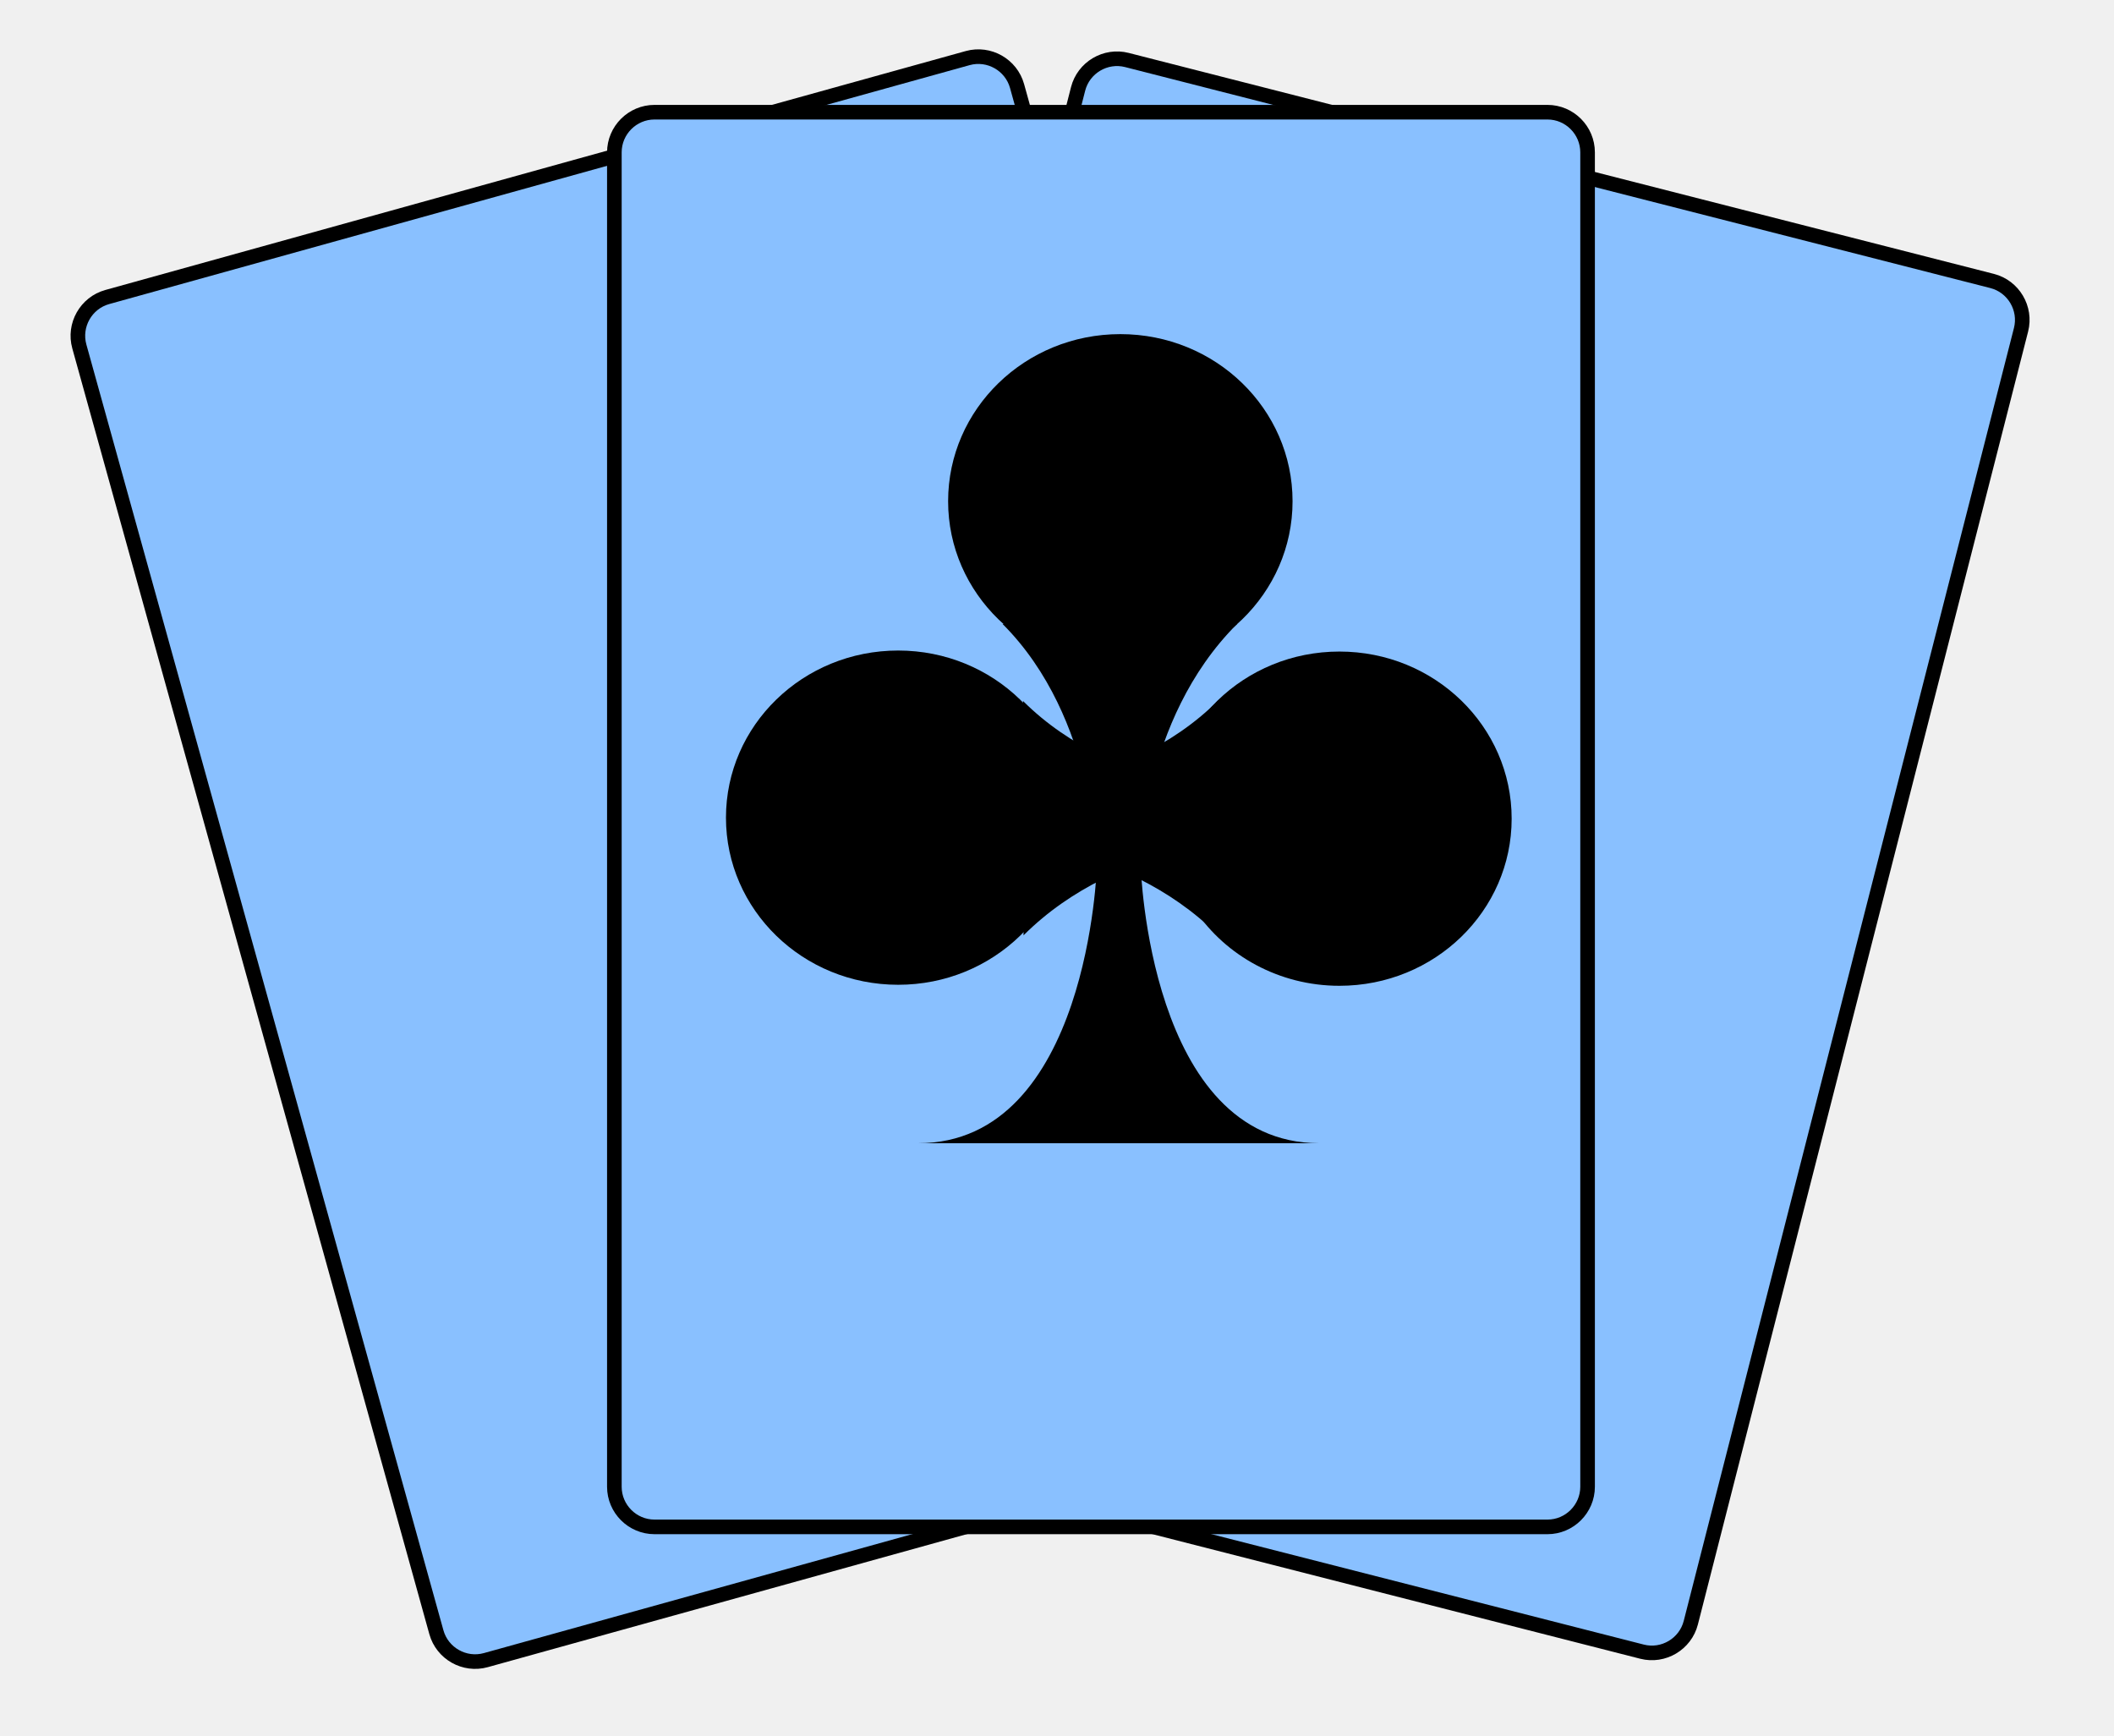
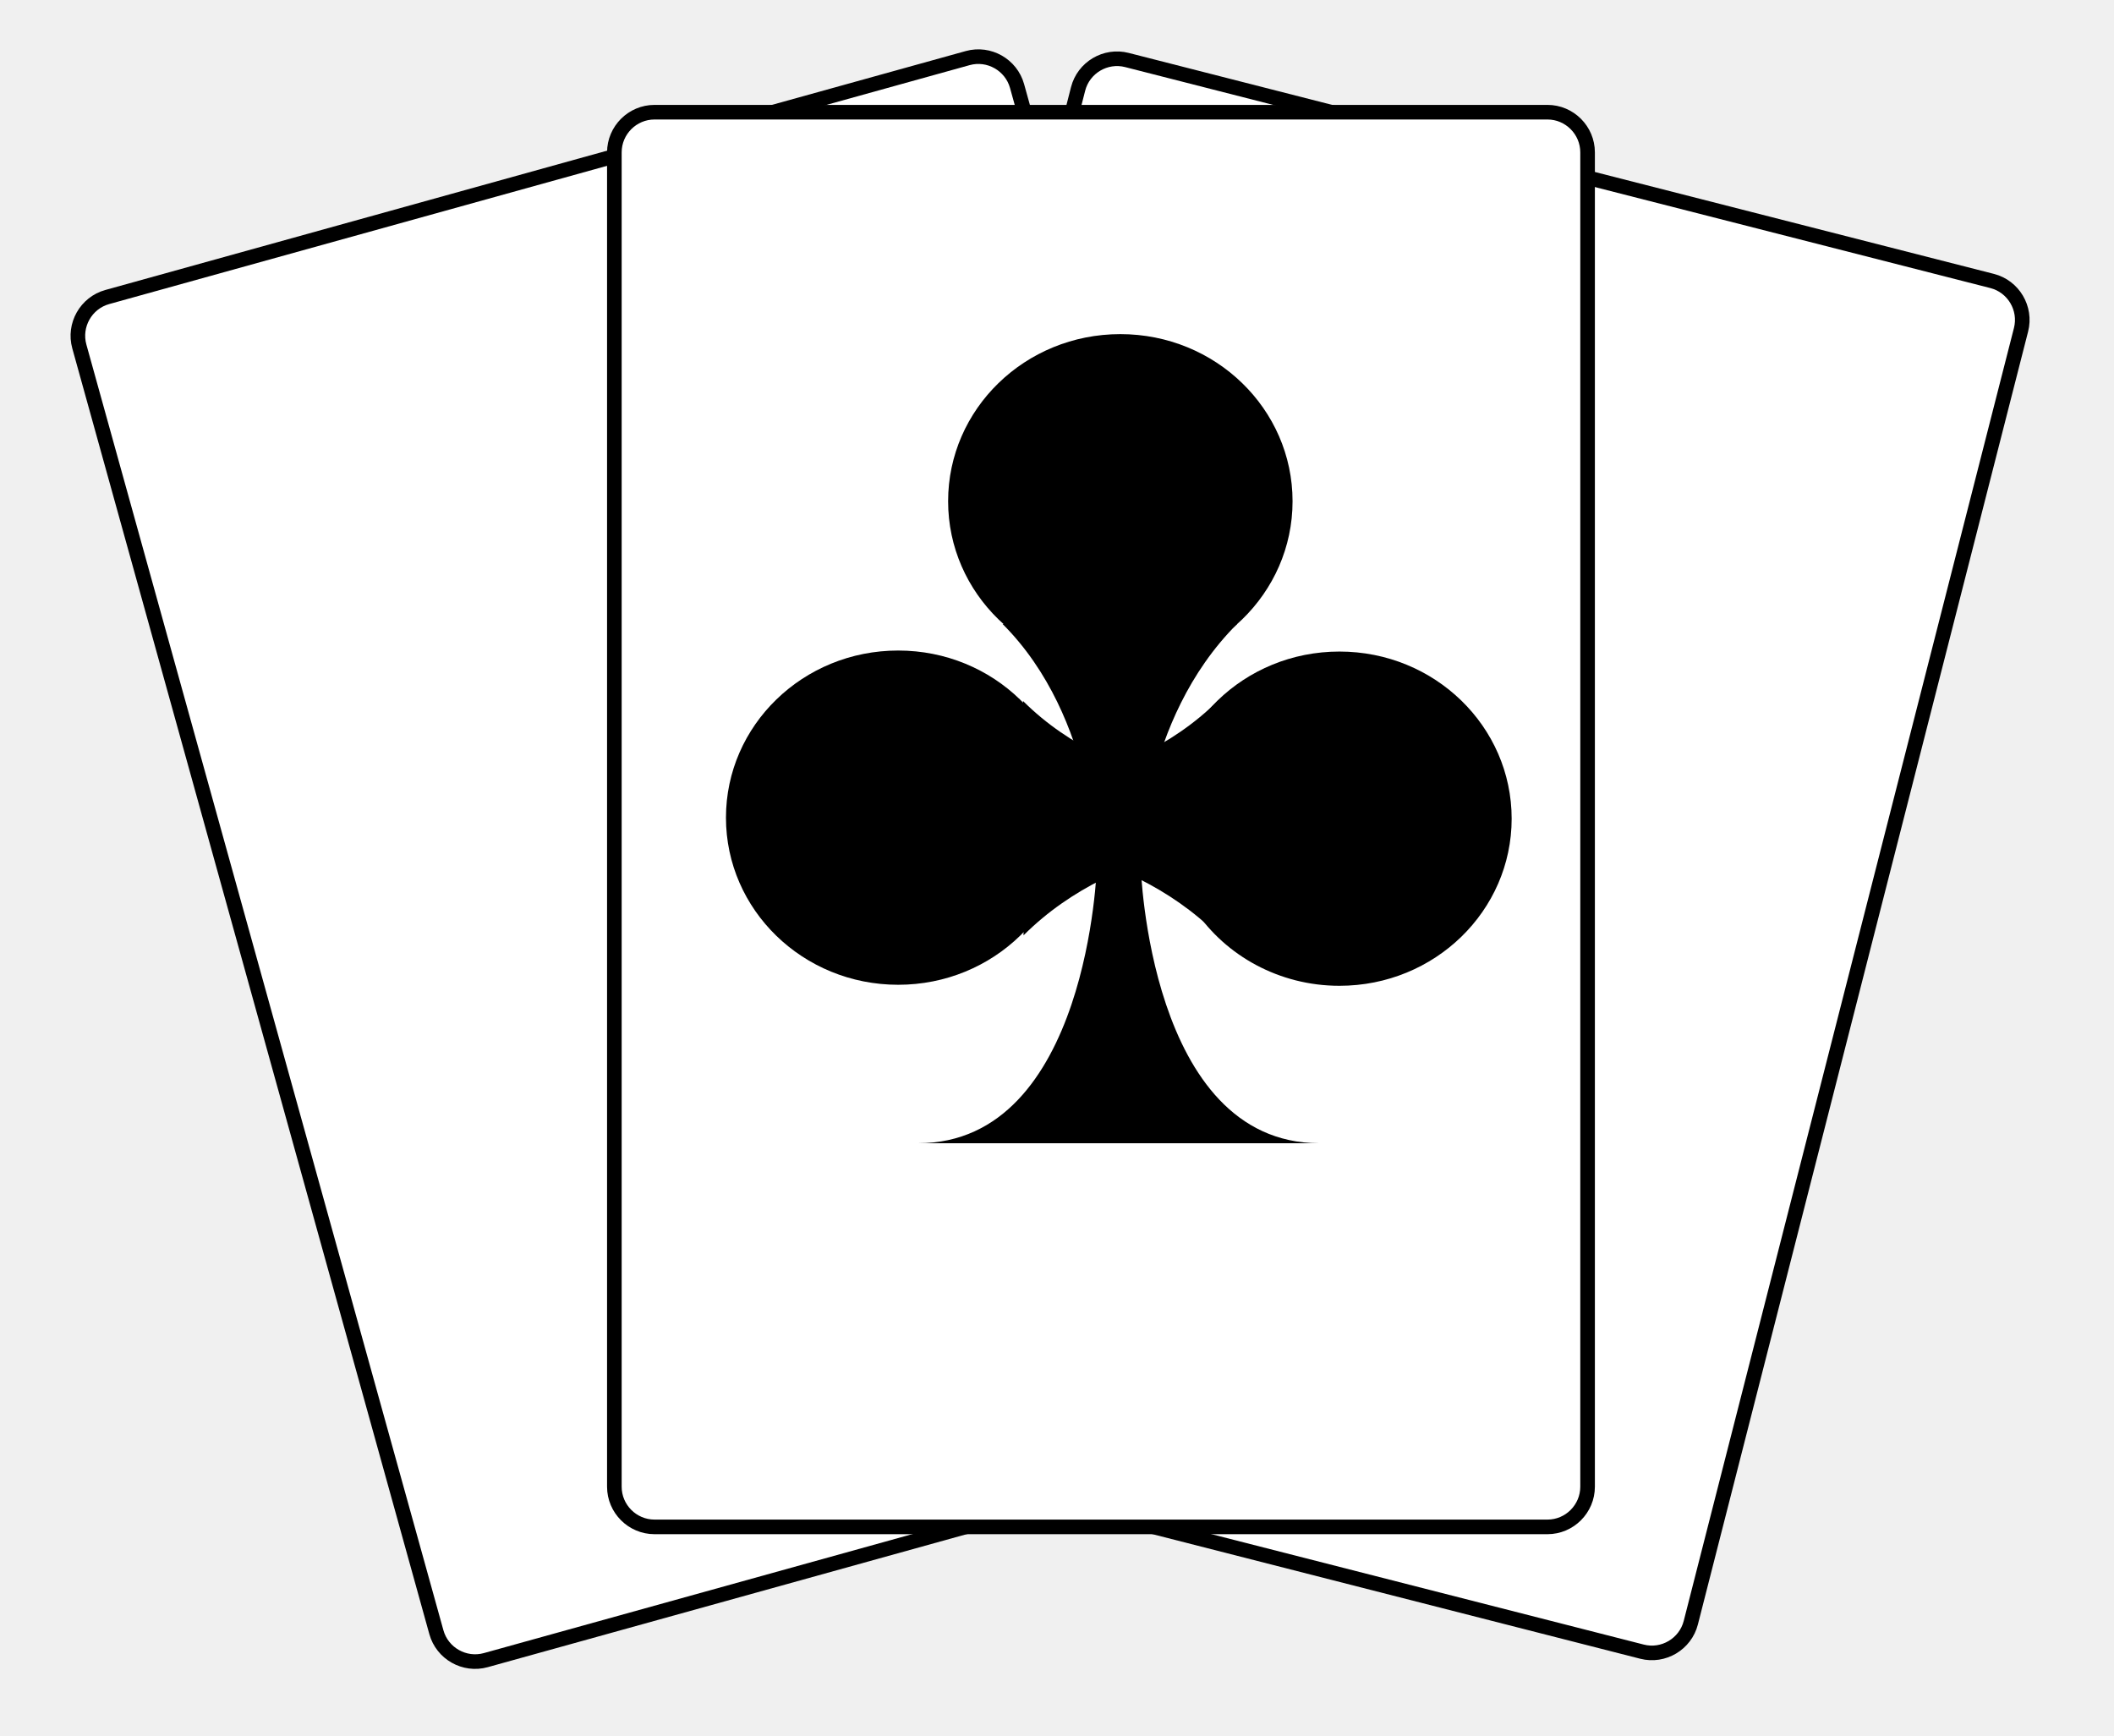
<svg xmlns="http://www.w3.org/2000/svg" width="95.699mm" height="78.572mm" viewBox="0 0 95.699 78.572" version="1.1" id="svg1">
  <defs id="defs1" />
  <g id="layer1" transform="translate(-25.66458,-62.17708)">
    <g id="1_heart-1-1-5-8-7" transform="matrix(0.2548417,-0.07076716,0.07076716,0.2548417,3.721506,16.88688)">
      <g id="g3-4" transform="translate(31.33977,476.3628)">
-         <path style="fill:#89c0ff;fill-opacity:1;stroke:#000000;stroke-width:2.5" d="m 0,0 c 0,3.78 3.09,6.87 6.87,6.87 h 152.845 c 3.77,0 6.86,-3.09 6.86,-6.87 v -228.4 c 0,-3.78 -3.09,-6.87 -6.86,-6.87 H 6.87 c -3.78,0 -6.87,3.09 -6.87,6.87 z" id="path2-3" />
+         <path style="fill:#ffffff;fill-opacity:1;stroke:#000000;stroke-width:2.5" d="m 0,0 c 0,3.78 3.09,6.87 6.87,6.87 h 152.845 c 3.77,0 6.86,-3.09 6.86,-6.87 v -228.4 c 0,-3.78 -3.09,-6.87 -6.86,-6.87 H 6.87 c -3.78,0 -6.87,3.09 -6.87,6.87 z" id="path2-3" />
      </g>
      <g id="g5-8" transform="rotate(29.84678,116.3753,644.4854)">
        <g id="g4-0" transform="translate(0,486.275)">
-           <path style="fill:#89c0ff;fill-opacity:1;stroke:#000000;stroke-width:2.5" d="m 0,0 c 0,3.78 3.09,6.87 6.87,6.87 h 152.845 c 3.77,0 6.86,-3.09 6.86,-6.87 v -228.4 c 0,-3.78 -3.09,-6.87 -6.86,-6.87 H 6.87 c -3.78,0 -6.87,3.09 -6.87,6.87 z" id="path3-8" />
+           <path style="fill:#ffffff;fill-opacity:1;stroke:#000000;stroke-width:2.5" d="m 0,0 c 0,3.78 3.09,6.87 6.87,6.87 h 152.845 c 3.77,0 6.86,-3.09 6.86,-6.87 v -228.4 c 0,-3.78 -3.09,-6.87 -6.86,-6.87 H 6.87 c -3.78,0 -6.87,3.09 -6.87,6.87 z" id="path3-8" />
        </g>
      </g>
      <g id="g7-8" transform="rotate(15.51947,128.1579,720.5429)">
        <g id="g6-0" transform="translate(0,486.275)">
-           <path style="fill:#89c0ff;fill-opacity:1;stroke:#000000;stroke-width:2.5" d="m 0,0 c 0,3.78 3.09,6.87 6.87,6.87 h 152.845 c 3.77,0 6.86,-3.09 6.86,-6.87 v -228.4 c 0,-3.78 -3.09,-6.87 -6.86,-6.87 H 6.87 c -3.78,0 -6.87,3.09 -6.87,6.87 z" id="path5-6" />
+           <path style="fill:#ffffff;fill-opacity:1;stroke:#000000;stroke-width:2.5" d="m 0,0 c 0,3.78 3.09,6.87 6.87,6.87 h 152.845 c 3.77,0 6.86,-3.09 6.86,-6.87 v -228.4 c 0,-3.78 -3.09,-6.87 -6.86,-6.87 H 6.87 c -3.78,0 -6.87,3.09 -6.87,6.87 z" id="path5-6" />
        </g>
      </g>
      <g id="use325-2" transform="matrix(-8.403038,-2.333445,2.333445,-8.403038,184.8061,360.2554)">
        <path d="m 3.35,4.66 c 0,-1.81 -1.51,-3.28 -3.38,-3.28 -1.87,0 -3.38,1.47 -3.38,3.28 0,1.81 1.51,3.28 3.38,3.28 1.87,0 3.38,-1.47 3.38,-3.28 z" id="path286-5" />
        <path d="m 7.71,-1.55 c 0,-1.81 -1.51,-3.28 -3.38,-3.28 -1.87,0 -3.38,1.47 -3.38,3.28 0,1.81 1.51,3.28 3.38,3.28 1.87,0 3.38,-1.47 3.38,-3.28 z" id="path287-8" />
        <path d="m -0.95,-1.57 c 0,-0.66 -0.2,-1.28 -0.55,-1.8 -0.6,-0.89 -1.65,-1.48 -2.83,-1.48 -1.87,0 -3.38,1.47 -3.38,3.28 0,1.81 1.51,3.28 3.38,3.28 1.87,0 3.38,-1.47 3.38,-3.28 z" id="path288-6" />
        <path d="m 3.94,-7.94 c -1.67,0 -2.55,1.36 -3.01,2.72 -0.46,1.36 -0.5,2.72 -0.5,2.72 h -0.86 c 0,0 -0.16,-5.43 -3.5,-5.44 z" id="path289-2" />
        <path d="m -2.32,2.25 c 1.9,-1.9 1.9,-4.75 1.9,-4.75 l 0.85,-0.01 c 0,0 0,2.91 1.85,4.76" id="path290-6" />
        <path d="m -1.94,-3.85 c 1.9,1.9 4.75,1.9 4.75,1.9 v 0.85 c 0,0 -2.91,0 -4.76,1.85" id="path291-5" />
        <path d="m 1.87,-3.86 c -1.9,1.9 -4.75,1.9 -4.75,1.9 v 0.85 c 0,0 2.91,0 4.76,1.85" id="path292-3" />
      </g>
    </g>
  </g>
</svg>
